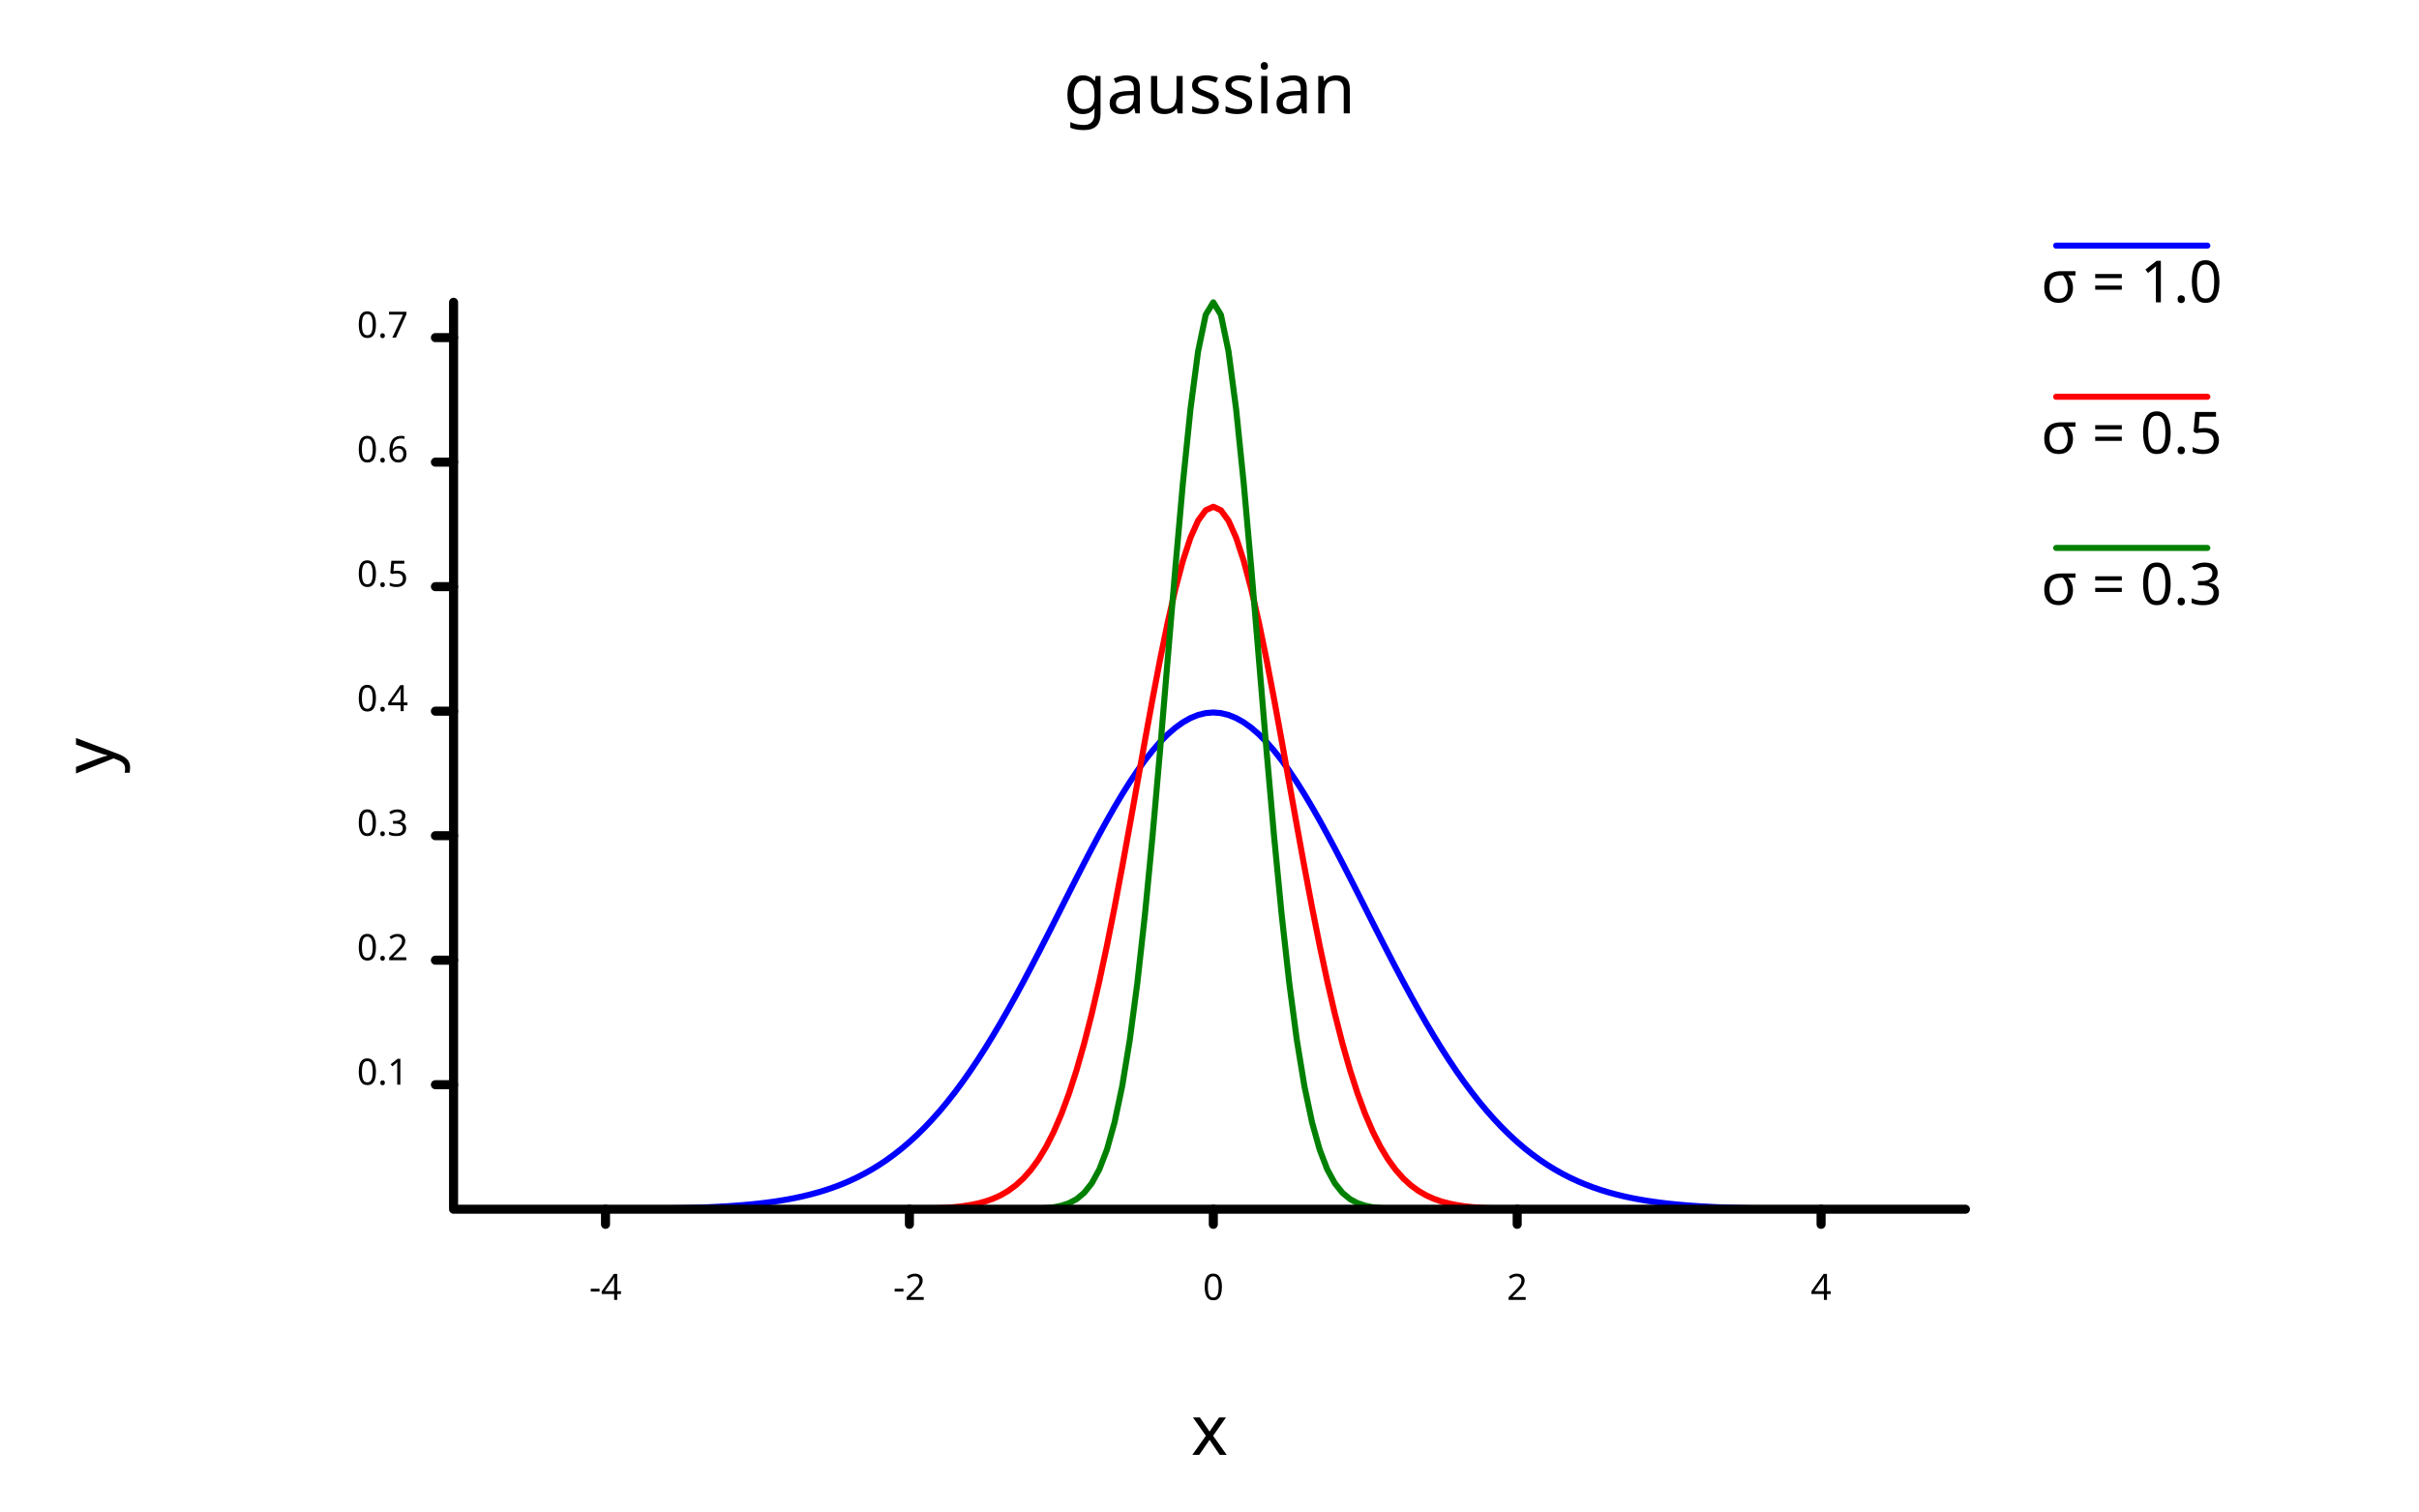
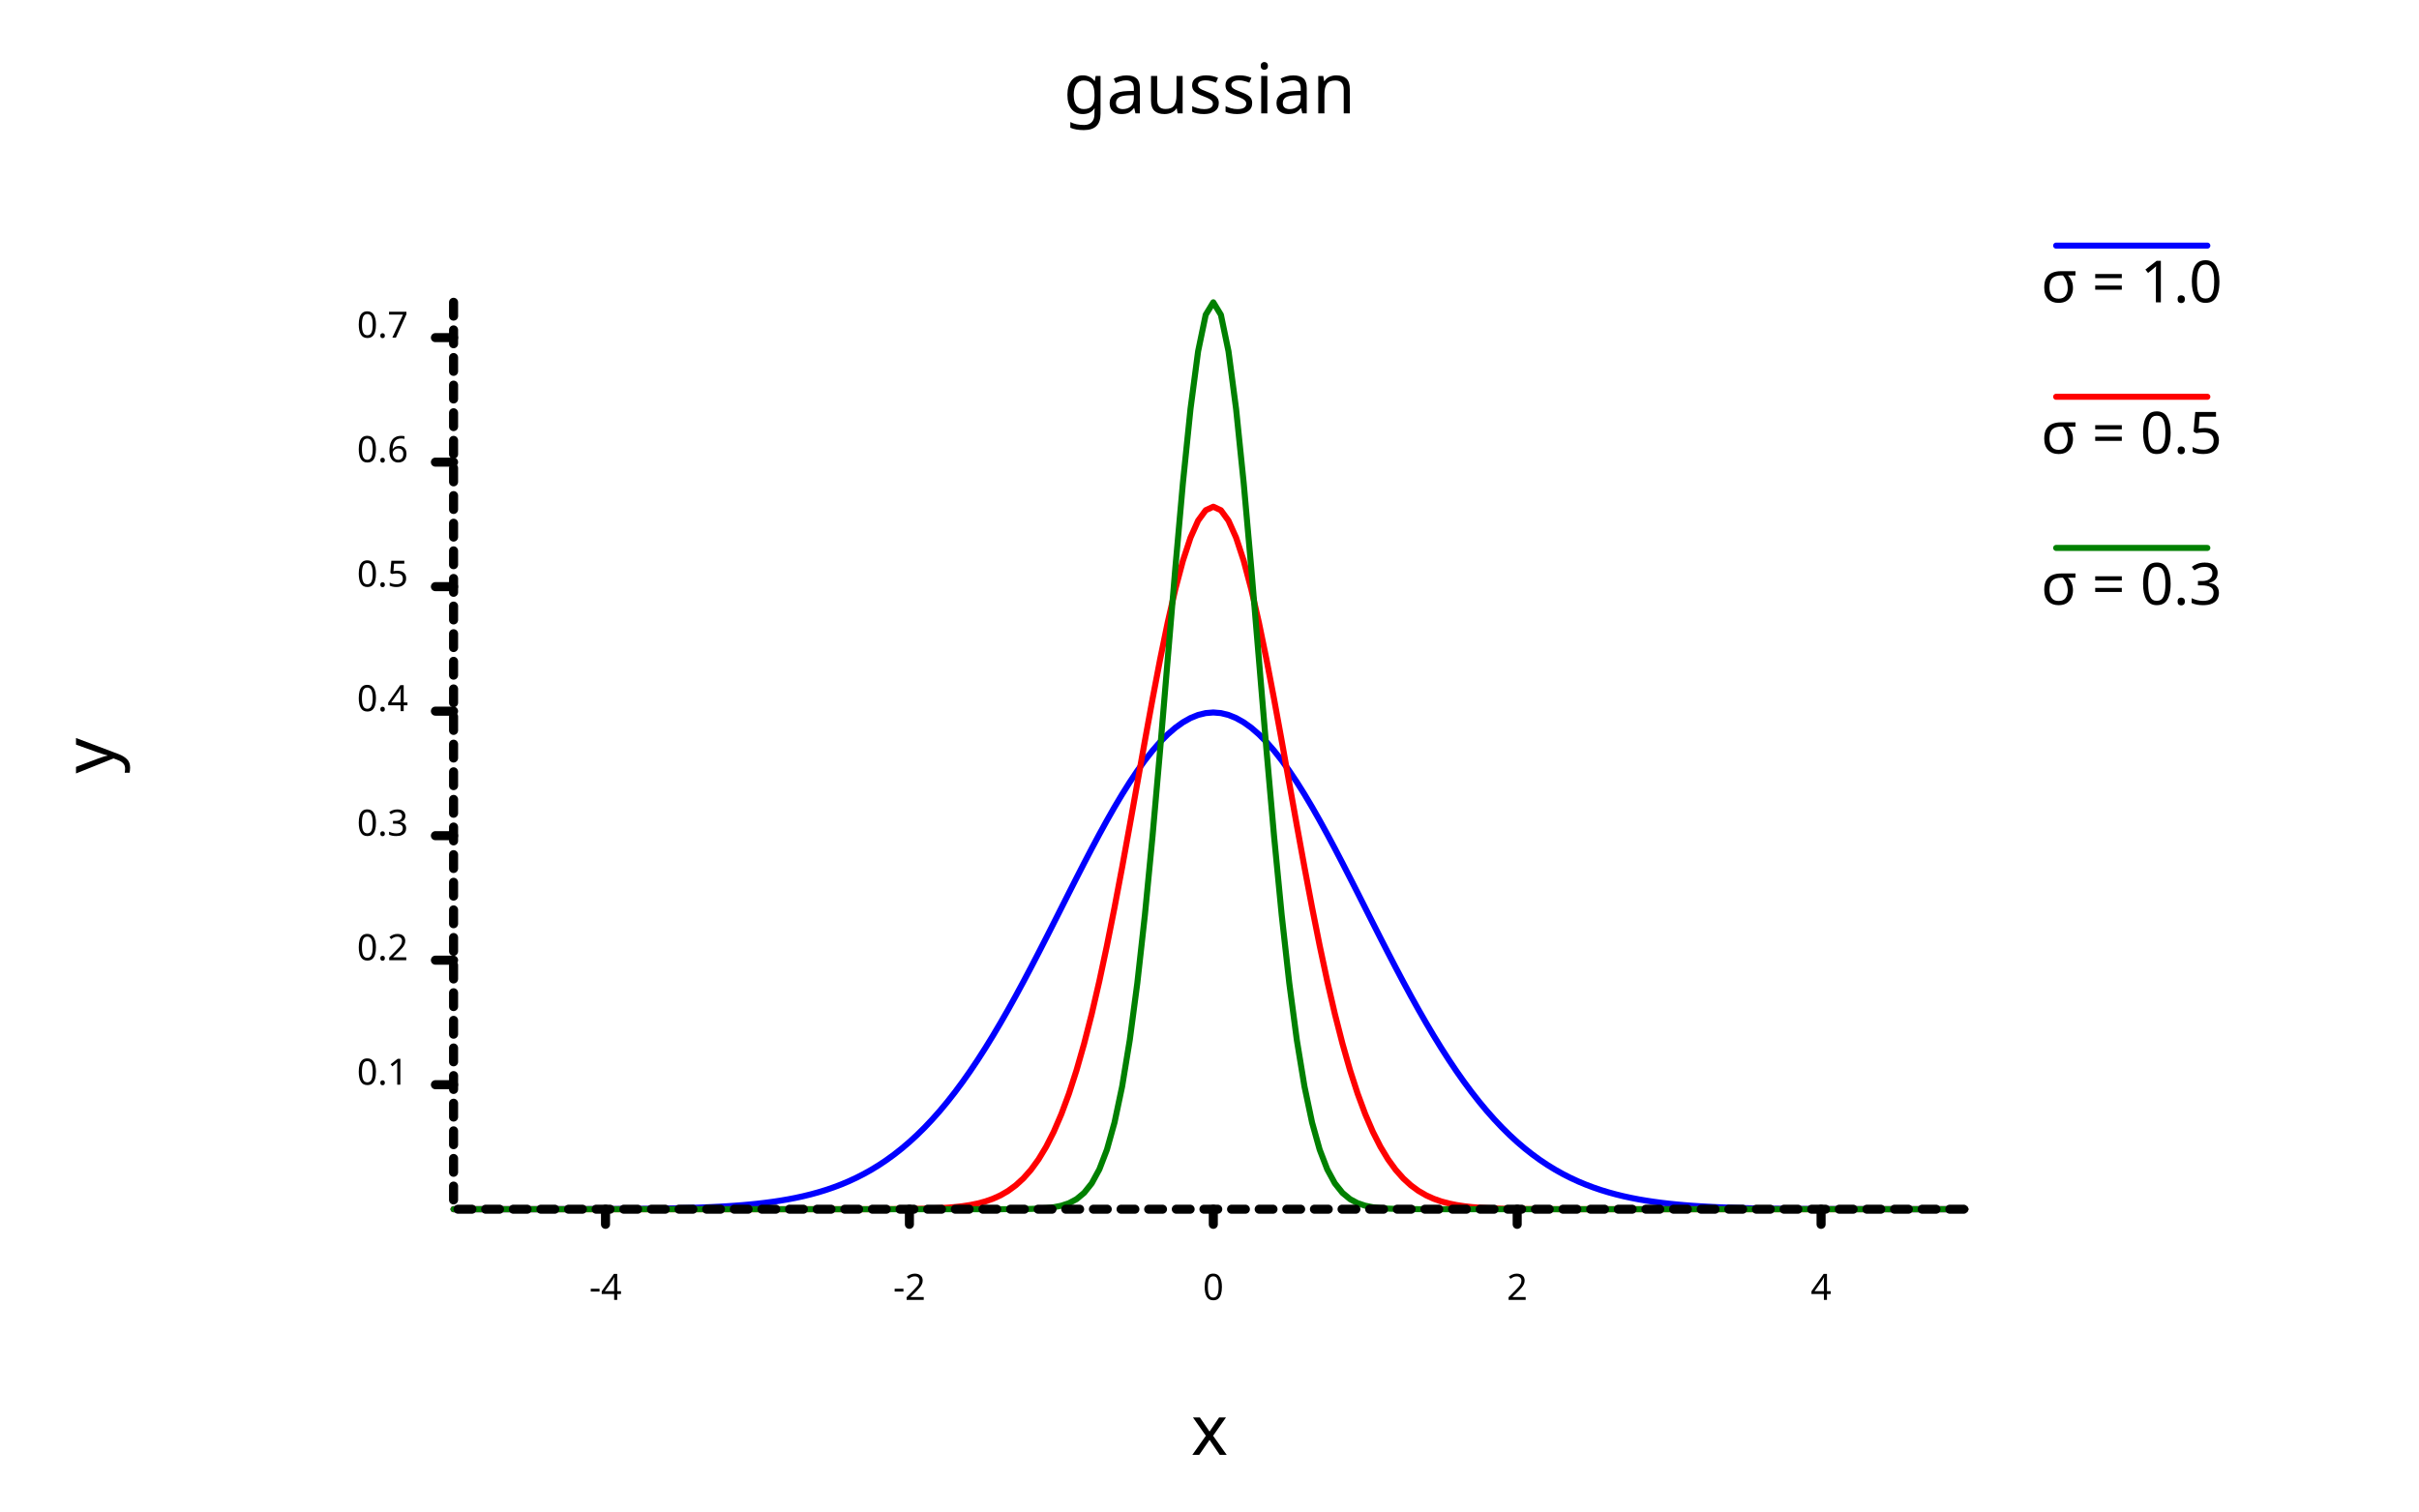
<svg xmlns="http://www.w3.org/2000/svg" width="800" class="poloto_background poloto" height="500" viewBox="0 0 800 500">
  <style>.poloto{stroke-linecap:round;stroke-linejoin:round;font-family:sans-serif;stroke-width:2;}.scatter{stroke-width:7}.poloto_text{fill:black;}.poloto_axis_lines{stroke:black;stroke-width:3;fill:none;stroke-dasharray:none}.poloto_background{background-color:aliceblue;}.poloto0stroke{stroke:blue;}.poloto1stroke{stroke:red;}.poloto2stroke{stroke:green;}.poloto3stroke{stroke:gold;}.poloto4stroke{stroke:aqua;}.poloto5stroke{stroke:lime;}.poloto6stroke{stroke:orange;}.poloto7stroke{stroke:chocolate;}.poloto0fill{fill:blue;}.poloto1fill{fill:red;}.poloto2fill{fill:green;}.poloto3fill{fill:gold;}.poloto4fill{fill:aqua;}.poloto5fill{fill:lime;}.poloto6fill{fill:orange;}.poloto7fill{fill:chocolate;}</style>
  <text class="poloto_text" alignment-baseline="middle" text-anchor="start" font-size="large" x="675" y="100">σ = 1.0</text>
  <line class="poloto0stroke poloto0legend" stroke="black" x1="680" x2="730" y1="81.25" y2="81.25" />
  <path class="poloto0stroke" fill="none" stroke="black" d=" M 150 399.999 L 152.513 399.999 L 155.025 399.999 L 157.538 399.999 L 160.05 399.998 L 162.563 399.998 L 165.075 399.997 L 167.588 399.997 L 170.101 399.996 L 172.613 399.995 L 175.126 399.993 L 177.638 399.992 L 180.151 399.99 L 182.663 399.987 L 185.176 399.984 L 187.688 399.98 L 190.201 399.976 L 192.714 399.97 L 195.226 399.963 L 197.739 399.955 L 200.251 399.945 L 202.764 399.933 L 205.276 399.918 L 207.789 399.901 L 210.302 399.88 L 212.814 399.855 L 215.327 399.825 L 217.839 399.79 L 220.352 399.748 L 222.864 399.699 L 225.377 399.641 L 227.889 399.572 L 230.402 399.492 L 232.915 399.399 L 235.427 399.291 L 237.94 399.164 L 240.452 399.018 L 242.965 398.849 L 245.477 398.654 L 247.99 398.431 L 250.503 398.175 L 253.015 397.882 L 255.528 397.548 L 258.04 397.169 L 260.553 396.74 L 263.065 396.255 L 265.578 395.708 L 268.09 395.094 L 270.603 394.405 L 273.116 393.637 L 275.628 392.78 L 278.141 391.829 L 280.653 390.776 L 283.166 389.613 L 285.678 388.333 L 288.191 386.927 L 290.704 385.389 L 293.216 383.71 L 295.729 381.884 L 298.241 379.903 L 300.754 377.762 L 303.266 375.454 L 305.779 372.974 L 308.291 370.318 L 310.804 367.482 L 313.317 364.464 L 315.829 361.263 L 318.342 357.879 L 320.854 354.314 L 323.367 350.571 L 325.879 346.654 L 328.392 342.571 L 330.905 338.33 L 333.417 333.941 L 335.93 329.417 L 338.442 324.77 L 340.955 320.018 L 343.467 315.179 L 345.98 310.271 L 348.492 305.316 L 351.005 300.337 L 353.518 295.358 L 356.03 290.405 L 358.543 285.503 L 361.055 280.682 L 363.568 275.967 L 366.08 271.389 L 368.593 266.974 L 371.106 262.751 L 373.618 258.748 L 376.131 254.991 L 378.643 251.506 L 381.156 248.317 L 383.668 245.446 L 386.181 242.914 L 388.693 240.739 L 391.206 238.937 L 393.719 237.521 L 396.231 236.503 L 398.744 235.889 L 401.256 235.683 L 403.769 235.889 L 406.281 236.503 L 408.794 237.521 L 411.307 238.937 L 413.819 240.739 L 416.332 242.914 L 418.844 245.446 L 421.357 248.317 L 423.869 251.506 L 426.382 254.991 L 428.894 258.748 L 431.407 262.751 L 433.92 266.974 L 436.432 271.389 L 438.945 275.967 L 441.457 280.682 L 443.97 285.503 L 446.482 290.405 L 448.995 295.358 L 451.508 300.337 L 454.02 305.316 L 456.533 310.271 L 459.045 315.179 L 461.558 320.018 L 464.07 324.77 L 466.583 329.417 L 469.095 333.941 L 471.608 338.33 L 474.121 342.571 L 476.633 346.654 L 479.146 350.571 L 481.658 354.314 L 484.171 357.879 L 486.683 361.263 L 489.196 364.464 L 491.709 367.482 L 494.221 370.318 L 496.734 372.974 L 499.246 375.454 L 501.759 377.762 L 504.271 379.903 L 506.784 381.884 L 509.296 383.71 L 511.809 385.389 L 514.322 386.927 L 516.834 388.333 L 519.347 389.613 L 521.859 390.776 L 524.372 391.829 L 526.884 392.78 L 529.397 393.637 L 531.91 394.405 L 534.422 395.094 L 536.935 395.708 L 539.447 396.255 L 541.96 396.74 L 544.472 397.169 L 546.985 397.548 L 549.497 397.882 L 552.01 398.175 L 554.523 398.431 L 557.035 398.654 L 559.548 398.849 L 562.06 399.018 L 564.573 399.164 L 567.085 399.291 L 569.598 399.399 L 572.111 399.492 L 574.623 399.572 L 577.136 399.641 L 579.648 399.699 L 582.161 399.748 L 584.673 399.79 L 587.186 399.825 L 589.698 399.855 L 592.211 399.88 L 594.724 399.901 L 597.236 399.918 L 599.749 399.933 L 602.261 399.945 L 604.774 399.955 L 607.286 399.963 L 609.799 399.97 L 612.312 399.976 L 614.824 399.98 L 617.337 399.984 L 619.849 399.987 L 622.362 399.99 L 624.874 399.992 L 627.387 399.993 L 629.899 399.995 L 632.412 399.996 L 634.925 399.997 L 637.437 399.997 L 639.95 399.998 L 642.462 399.998 L 644.975 399.999 L 647.487 399.999 L 650 399.999" />
  <text class="poloto_text" alignment-baseline="middle" text-anchor="start" font-size="large" x="675" y="150">σ = 0.5</text>
  <line class="poloto1stroke poloto1legend" stroke="black" x1="680" x2="730" y1="131.25" y2="131.25" />
  <path class="poloto1stroke" fill="none" stroke="black" d=" M 150 400 L 152.513 400 L 155.025 400 L 157.538 400 L 160.05 400 L 162.563 400 L 165.075 400 L 167.588 400 L 170.101 400 L 172.613 400 L 175.126 400 L 177.638 400 L 180.151 400 L 182.663 400 L 185.176 400 L 187.688 400 L 190.201 400 L 192.714 400 L 195.226 400 L 197.739 400 L 200.251 400 L 202.764 400 L 205.276 400 L 207.789 400 L 210.302 400 L 212.814 400 L 215.327 400 L 217.839 400 L 220.352 400 L 222.864 400 L 225.377 400 L 227.889 400 L 230.402 400 L 232.915 400 L 235.427 400 L 237.94 400 L 240.452 400 L 242.965 400 L 245.477 400 L 247.99 400 L 250.503 400 L 253.015 400 L 255.528 400 L 258.04 400 L 260.553 400 L 263.065 400 L 265.578 400 L 268.09 400 L 270.603 400 L 273.116 399.999 L 275.628 399.999 L 278.141 399.999 L 280.653 399.998 L 283.166 399.996 L 285.678 399.994 L 288.191 399.991 L 290.704 399.985 L 293.216 399.978 L 295.729 399.966 L 298.241 399.948 L 300.754 399.922 L 303.266 399.884 L 305.779 399.83 L 308.291 399.753 L 310.804 399.644 L 313.317 399.492 L 315.829 399.282 L 318.342 398.997 L 320.854 398.611 L 323.367 398.097 L 325.879 397.419 L 328.392 396.533 L 330.905 395.389 L 333.417 393.93 L 335.93 392.088 L 338.442 389.79 L 340.955 386.955 L 343.467 383.5 L 345.98 379.336 L 348.492 374.38 L 351.005 368.551 L 353.518 361.78 L 356.03 354.012 L 358.543 345.218 L 361.055 335.39 L 363.568 324.558 L 366.08 312.786 L 368.593 300.18 L 371.106 286.889 L 373.618 273.104 L 376.131 259.055 L 378.643 245.009 L 381.156 231.258 L 383.668 218.116 L 386.181 205.901 L 388.693 194.926 L 391.206 185.487 L 393.719 177.846 L 396.231 172.222 L 398.744 168.78 L 401.256 167.621 L 403.769 168.78 L 406.281 172.222 L 408.794 177.846 L 411.307 185.487 L 413.819 194.926 L 416.332 205.901 L 418.844 218.116 L 421.357 231.258 L 423.869 245.009 L 426.382 259.055 L 428.894 273.104 L 431.407 286.889 L 433.92 300.18 L 436.432 312.786 L 438.945 324.558 L 441.457 335.39 L 443.97 345.218 L 446.482 354.012 L 448.995 361.78 L 451.508 368.551 L 454.02 374.38 L 456.533 379.336 L 459.045 383.5 L 461.558 386.955 L 464.07 389.79 L 466.583 392.088 L 469.095 393.93 L 471.608 395.389 L 474.121 396.533 L 476.633 397.419 L 479.146 398.097 L 481.658 398.611 L 484.171 398.997 L 486.683 399.282 L 489.196 399.492 L 491.709 399.644 L 494.221 399.753 L 496.734 399.83 L 499.246 399.884 L 501.759 399.922 L 504.271 399.948 L 506.784 399.966 L 509.296 399.978 L 511.809 399.985 L 514.322 399.991 L 516.834 399.994 L 519.347 399.996 L 521.859 399.998 L 524.372 399.999 L 526.884 399.999 L 529.397 399.999 L 531.91 400 L 534.422 400 L 536.935 400 L 539.447 400 L 541.96 400 L 544.472 400 L 546.985 400 L 549.497 400 L 552.01 400 L 554.523 400 L 557.035 400 L 559.548 400 L 562.06 400 L 564.573 400 L 567.085 400 L 569.598 400 L 572.111 400 L 574.623 400 L 577.136 400 L 579.648 400 L 582.161 400 L 584.673 400 L 587.186 400 L 589.698 400 L 592.211 400 L 594.724 400 L 597.236 400 L 599.749 400 L 602.261 400 L 604.774 400 L 607.286 400 L 609.799 400 L 612.312 400 L 614.824 400 L 617.337 400 L 619.849 400 L 622.362 400 L 624.874 400 L 627.387 400 L 629.899 400 L 632.412 400 L 634.925 400 L 637.437 400 L 639.95 400 L 642.462 400 L 644.975 400 L 647.487 400 L 650 400" />
  <text class="poloto_text" alignment-baseline="middle" text-anchor="start" font-size="large" x="675" y="200">σ = 0.3</text>
  <line class="poloto2stroke poloto2legend" stroke="black" x1="680" x2="730" y1="181.25" y2="181.25" />
  <path class="poloto2stroke" fill="none" stroke="black" d=" M 150 400 L 152.513 400 L 155.025 400 L 157.538 400 L 160.05 400 L 162.563 400 L 165.075 400 L 167.588 400 L 170.101 400 L 172.613 400 L 175.126 400 L 177.638 400 L 180.151 400 L 182.663 400 L 185.176 400 L 187.688 400 L 190.201 400 L 192.714 400 L 195.226 400 L 197.739 400 L 200.251 400 L 202.764 400 L 205.276 400 L 207.789 400 L 210.302 400 L 212.814 400 L 215.327 400 L 217.839 400 L 220.352 400 L 222.864 400 L 225.377 400 L 227.889 400 L 230.402 400 L 232.915 400 L 235.427 400 L 237.94 400 L 240.452 400 L 242.965 400 L 245.477 400 L 247.99 400 L 250.503 400 L 253.015 400 L 255.528 400 L 258.04 400 L 260.553 400 L 263.065 400 L 265.578 400 L 268.09 400 L 270.603 400 L 273.116 400 L 275.628 400 L 278.141 400 L 280.653 400 L 283.166 400 L 285.678 400 L 288.191 400 L 290.704 400 L 293.216 400 L 295.729 400 L 298.241 400 L 300.754 400 L 303.266 400 L 305.779 400 L 308.291 400 L 310.804 400 L 313.317 400 L 315.829 400 L 318.342 400 L 320.854 400 L 323.367 400 L 325.879 399.999 L 328.392 399.997 L 330.905 399.994 L 333.417 399.988 L 335.93 399.975 L 338.442 399.949 L 340.955 399.899 L 343.467 399.807 L 345.98 399.639 L 348.492 399.344 L 351.005 398.84 L 353.518 398.006 L 356.03 396.667 L 358.543 394.581 L 361.055 391.43 L 363.568 386.819 L 366.08 380.281 L 368.593 371.31 L 371.106 359.399 L 373.618 344.119 L 376.131 325.194 L 378.643 302.604 L 381.156 276.666 L 383.668 248.099 L 386.181 218.041 L 388.693 188.006 L 391.206 159.779 L 393.719 135.251 L 396.231 116.212 L 398.744 104.138 L 401.256 100 L 403.769 104.138 L 406.281 116.212 L 408.794 135.251 L 411.307 159.779 L 413.819 188.006 L 416.332 218.041 L 418.844 248.099 L 421.357 276.666 L 423.869 302.604 L 426.382 325.194 L 428.894 344.119 L 431.407 359.399 L 433.92 371.31 L 436.432 380.281 L 438.945 386.819 L 441.457 391.43 L 443.97 394.581 L 446.482 396.667 L 448.995 398.006 L 451.508 398.84 L 454.02 399.344 L 456.533 399.639 L 459.045 399.807 L 461.558 399.899 L 464.07 399.949 L 466.583 399.975 L 469.095 399.988 L 471.608 399.994 L 474.121 399.997 L 476.633 399.999 L 479.146 400 L 481.658 400 L 484.171 400 L 486.683 400 L 489.196 400 L 491.709 400 L 494.221 400 L 496.734 400 L 499.246 400 L 501.759 400 L 504.271 400 L 506.784 400 L 509.296 400 L 511.809 400 L 514.322 400 L 516.834 400 L 519.347 400 L 521.859 400 L 524.372 400 L 526.884 400 L 529.397 400 L 531.91 400 L 534.422 400 L 536.935 400 L 539.447 400 L 541.96 400 L 544.472 400 L 546.985 400 L 549.497 400 L 552.01 400 L 554.523 400 L 557.035 400 L 559.548 400 L 562.06 400 L 564.573 400 L 567.085 400 L 569.598 400 L 572.111 400 L 574.623 400 L 577.136 400 L 579.648 400 L 582.161 400 L 584.673 400 L 587.186 400 L 589.698 400 L 592.211 400 L 594.724 400 L 597.236 400 L 599.749 400 L 602.261 400 L 604.774 400 L 607.286 400 L 609.799 400 L 612.312 400 L 614.824 400 L 617.337 400 L 619.849 400 L 622.362 400 L 624.874 400 L 627.387 400 L 629.899 400 L 632.412 400 L 634.925 400 L 637.437 400 L 639.95 400 L 642.462 400 L 644.975 400 L 647.487 400 L 650 400" />
  <text class="poloto_text" alignment-baseline="start" text-anchor="middle" font-size="x-large" x="400" y="37.5">gaussian</text>
  <text class="poloto_text" alignment-baseline="start" text-anchor="middle" font-size="x-large" x="400" y="481.25">x</text>
  <text class="poloto_text" alignment-baseline="start" text-anchor="middle" font-size="x-large" transform="rotate(-90,37.5,250)" x="37.5" y="250">y</text>
-   <path stroke="black" fill="none" class="poloto_axis_lines" d=" M 150 100 L 150 400 L 650 400" />
+   <path stroke="black" fill="none" class="poloto_axis_lines" style="stroke-dasharray:4.568 4.568;" d=" M 150 100 L 150 400 L 650 400" />
  <line class="poloto_axis_lines" stroke="black" x1="200.251" x2="200.251" y1="400" y2="405" />
  <text class="poloto_text" alignment-baseline="start" text-anchor="middle" x="200.251" y="430"> -4</text>
  <line class="poloto_axis_lines" stroke="black" x1="300.754" x2="300.754" y1="400" y2="405" />
  <text class="poloto_text" alignment-baseline="start" text-anchor="middle" x="300.754" y="430"> -2</text>
  <line class="poloto_axis_lines" stroke="black" x1="401.256" x2="401.256" y1="400" y2="405" />
  <text class="poloto_text" alignment-baseline="start" text-anchor="middle" x="401.256" y="430"> 0</text>
  <line class="poloto_axis_lines" stroke="black" x1="501.759" x2="501.759" y1="400" y2="405" />
  <text class="poloto_text" alignment-baseline="start" text-anchor="middle" x="501.759" y="430"> 2</text>
  <line class="poloto_axis_lines" stroke="black" x1="602.261" x2="602.261" y1="400" y2="405" />
  <text class="poloto_text" alignment-baseline="start" text-anchor="middle" x="602.261" y="430"> 4</text>
  <line class="poloto_axis_lines" stroke="black" x1="150" x2="144" y1="358.812" y2="358.812" />
  <text class="poloto_text" alignment-baseline="middle" text-anchor="end" x="135" y="358.812"> 0.1</text>
  <line class="poloto_axis_lines" stroke="black" x1="150" x2="144" y1="317.624" y2="317.624" />
  <text class="poloto_text" alignment-baseline="middle" text-anchor="end" x="135" y="317.624"> 0.2</text>
  <line class="poloto_axis_lines" stroke="black" x1="150" x2="144" y1="276.436" y2="276.436" />
  <text class="poloto_text" alignment-baseline="middle" text-anchor="end" x="135" y="276.436"> 0.3</text>
  <line class="poloto_axis_lines" stroke="black" x1="150" x2="144" y1="235.248" y2="235.248" />
  <text class="poloto_text" alignment-baseline="middle" text-anchor="end" x="135" y="235.248"> 0.4</text>
  <line class="poloto_axis_lines" stroke="black" x1="150" x2="144" y1="194.059" y2="194.059" />
  <text class="poloto_text" alignment-baseline="middle" text-anchor="end" x="135" y="194.059"> 0.5</text>
  <line class="poloto_axis_lines" stroke="black" x1="150" x2="144" y1="152.871" y2="152.871" />
  <text class="poloto_text" alignment-baseline="middle" text-anchor="end" x="135" y="152.871"> 0.6</text>
  <line class="poloto_axis_lines" stroke="black" x1="150" x2="144" y1="111.683" y2="111.683" />
  <text class="poloto_text" alignment-baseline="middle" text-anchor="end" x="135" y="111.683"> 0.7</text>
</svg>
